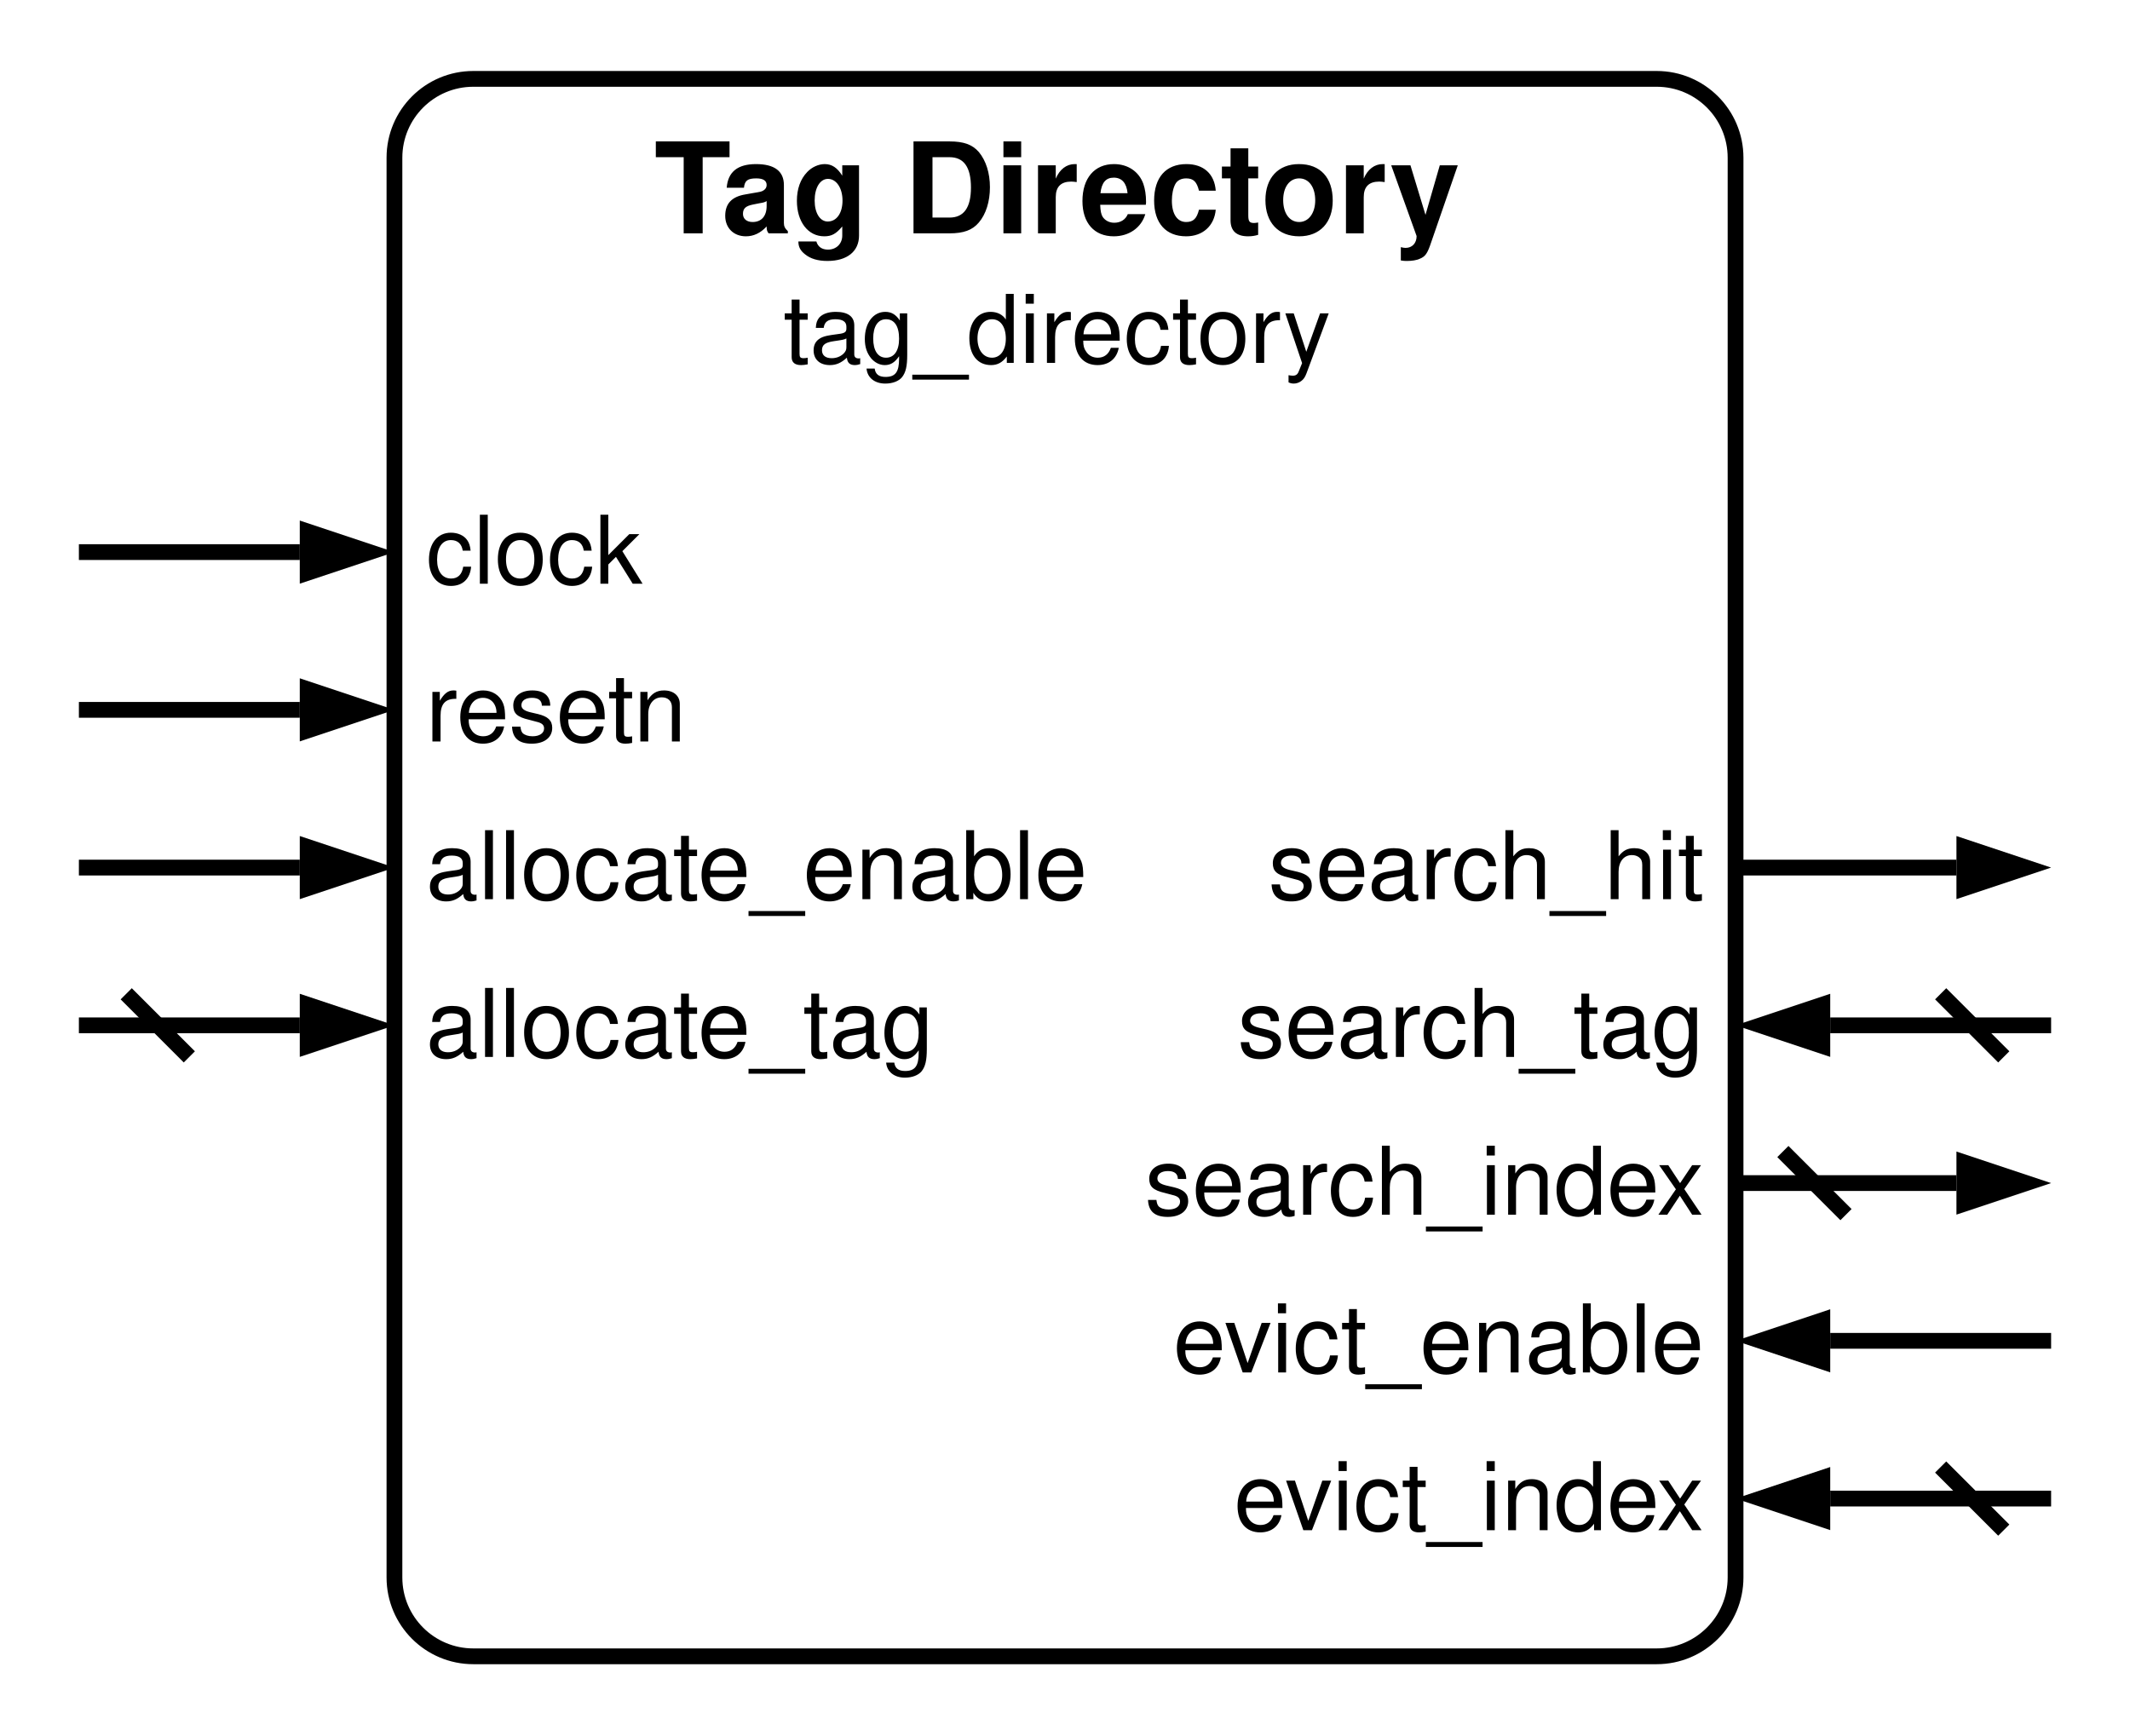
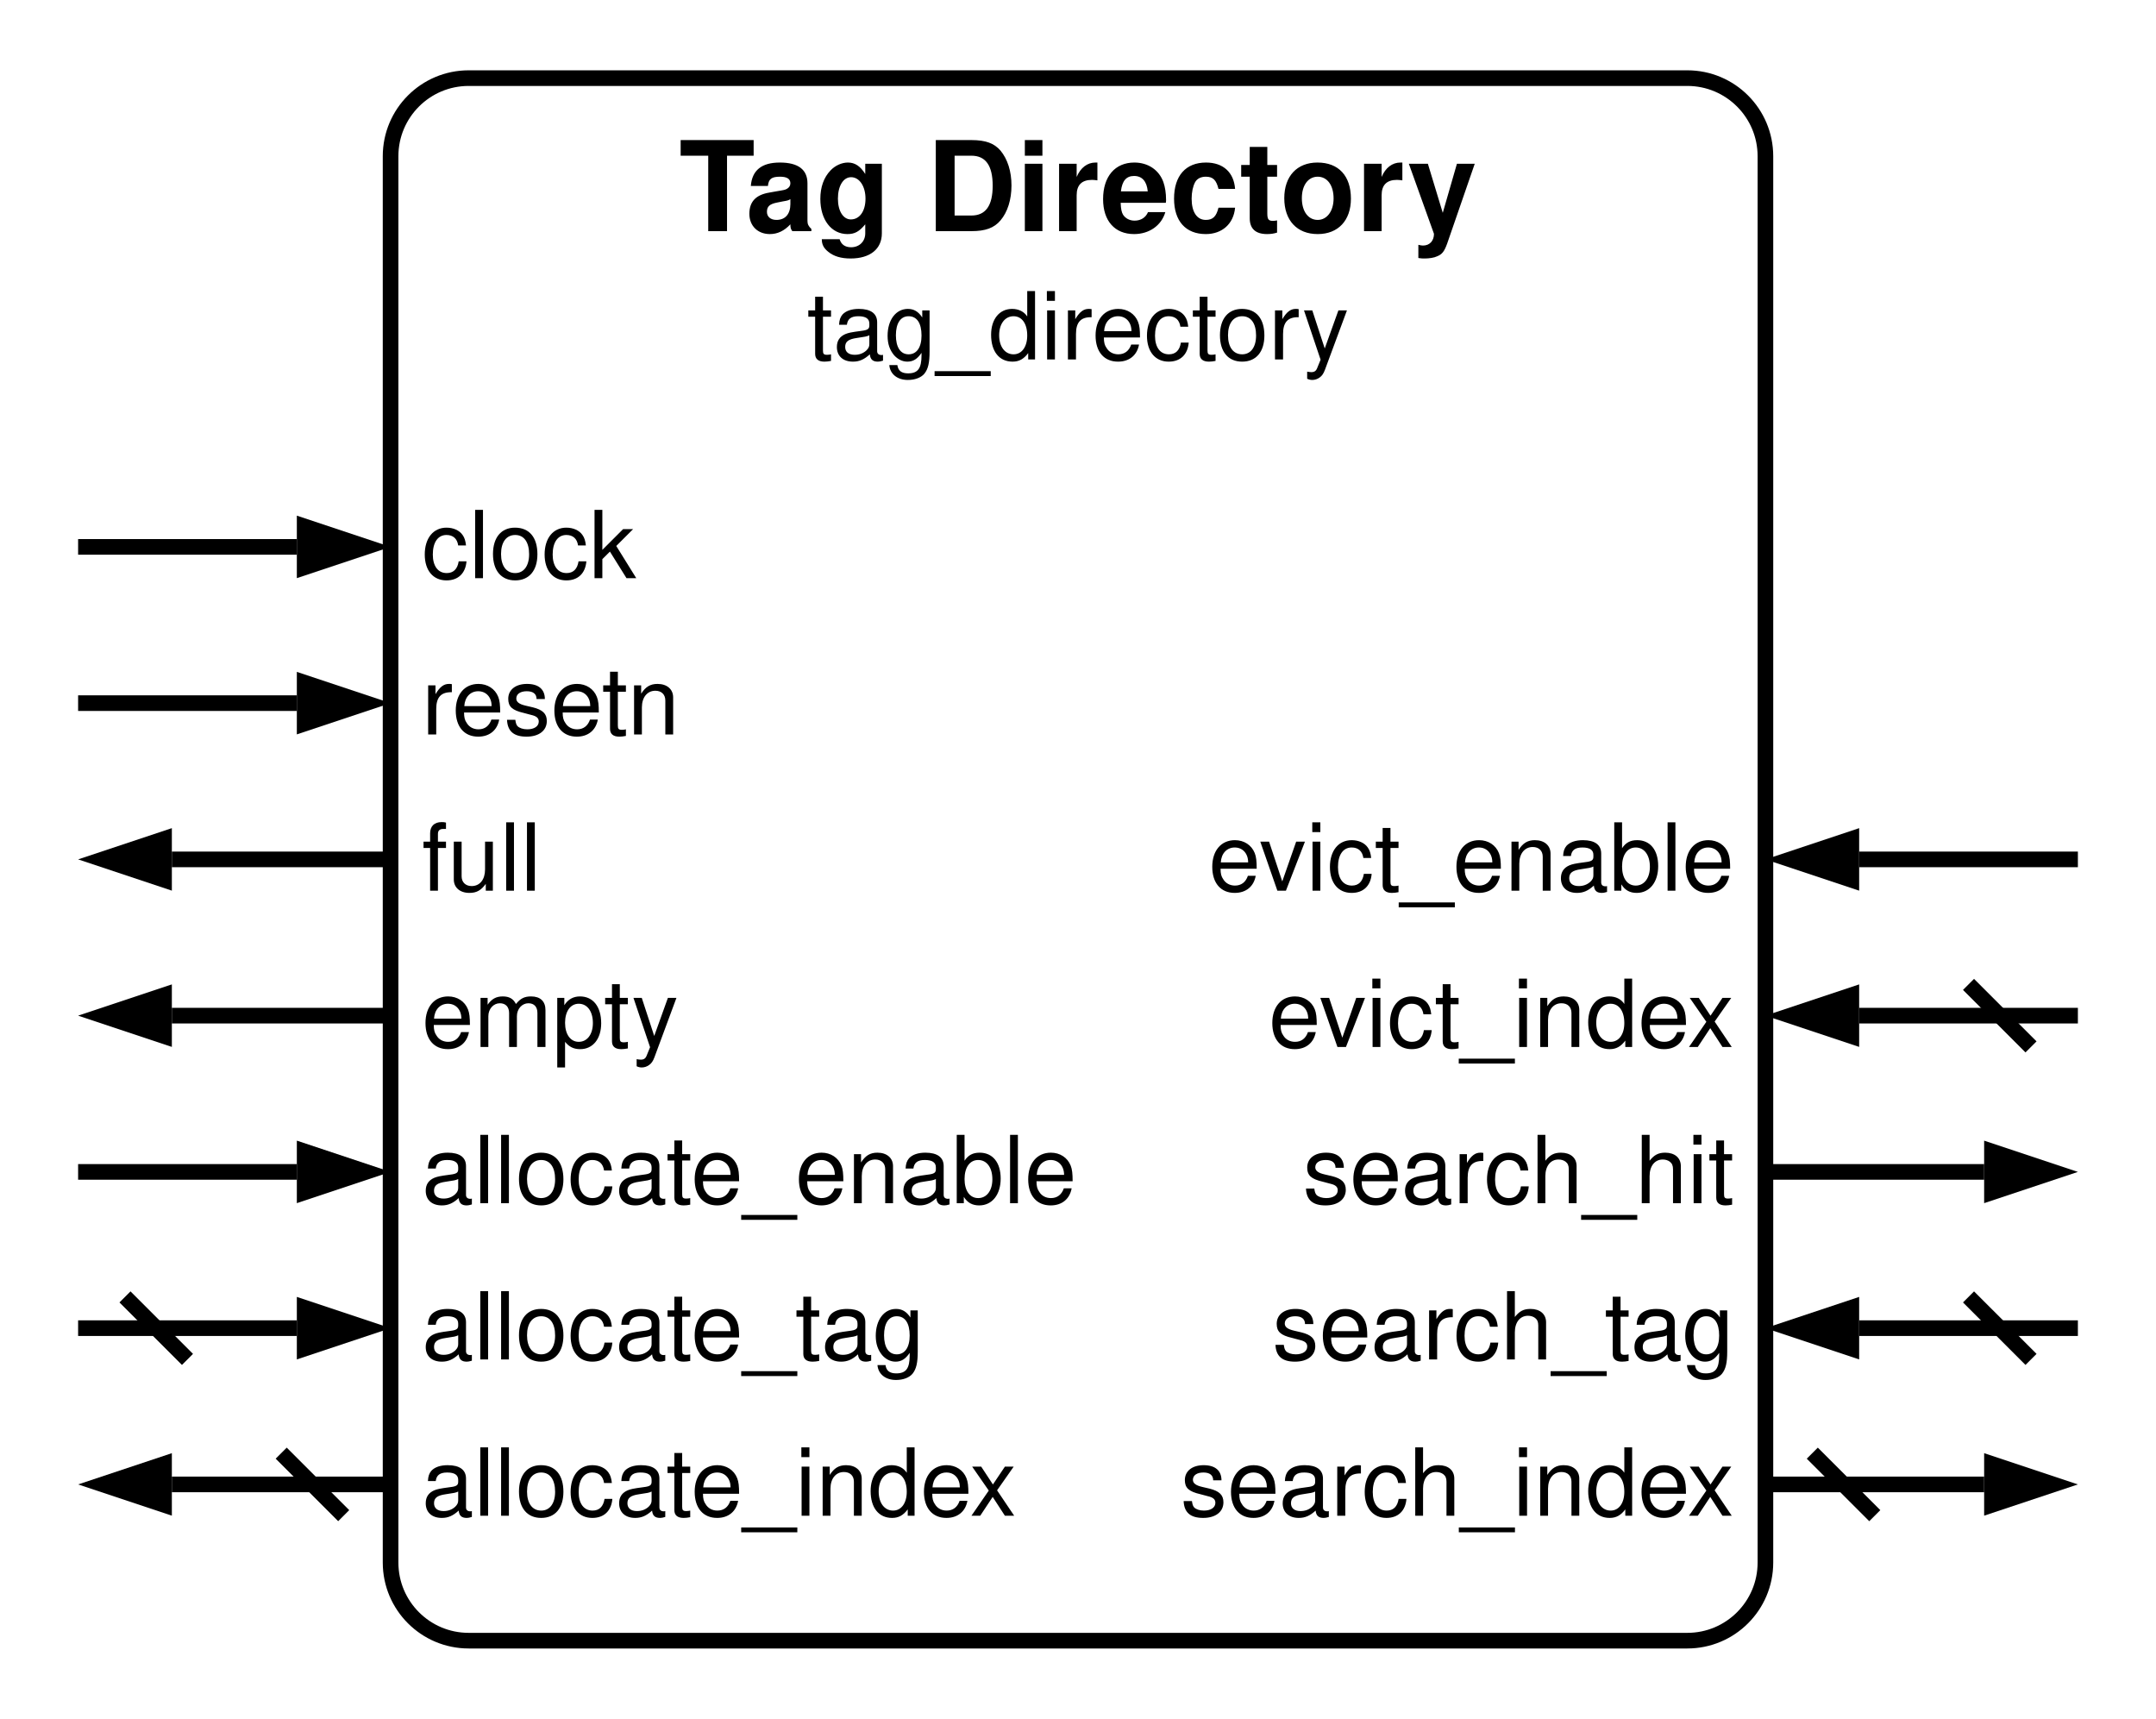
- <svg xmlns="http://www.w3.org/2000/svg" width="270" height="220" viewBox="0 0 135 110">
-   <rect x="25" y="5" width="85" height="100" fill="none" stroke="black" stroke-width="1" rx="5" />
-   <text x="67" y="12" text-anchor="middle" dominant-baseline="middle" font-family="Helvetica" font-size="8" font-weight="bold" fill="black">Tag Directory</text>
-   <text x="67" y="21" text-anchor="middle" dominant-baseline="middle" font-family="Helvetica" font-size="6" font-weight="regular" fill="black">tag_directory</text>
+ <svg xmlns="http://www.w3.org/2000/svg" width="276" height="220" viewBox="0 0 138 110">
+   <rect x="25" y="5" width="88" height="100" fill="none" stroke="black" stroke-width="1" rx="5" />
+   <text x="69" y="12" text-anchor="middle" dominant-baseline="middle" font-family="Helvetica" font-size="8" font-weight="bold" fill="black">Tag Directory</text>
+   <text x="69" y="21" text-anchor="middle" dominant-baseline="middle" font-family="Helvetica" font-size="6" font-weight="regular" fill="black">tag_directory</text>
  <text x="27" y="35" text-anchor="start" dominant-baseline="middle" font-family="Helvetica" font-size="6" font-weight="regular" fill="black">clock</text>
  <line x1="19" y1="35" x2="5" y2="35" stroke="black" stroke-width="1" />
  <path d="M 25 35 l -6 +2.0 v -4 z" fill="black" />
  <text x="27" y="45" text-anchor="start" dominant-baseline="middle" font-family="Helvetica" font-size="6" font-weight="regular" fill="black">resetn</text>
  <line x1="19" y1="45" x2="5" y2="45" stroke="black" stroke-width="1" />
  <path d="M 25 45 l -6 +2.0 v -4 z" fill="black" />
-   <text x="27" y="55" text-anchor="start" dominant-baseline="middle" font-family="Helvetica" font-size="6" font-weight="regular" fill="black">allocate_enable</text>
-   <line x1="19" y1="55" x2="5" y2="55" stroke="black" stroke-width="1" />
-   <path d="M 25 55 l -6 +2.0 v -4 z" fill="black" />
-   <text x="108" y="55" text-anchor="end" dominant-baseline="middle" font-family="Helvetica" font-size="6" font-weight="regular" fill="black">search_hit</text>
-   <line x1="110" y1="55" x2="124" y2="55" stroke="black" stroke-width="1" />
-   <path d="M 130 55 l -6 +2.0 v -4 z" fill="black" />
-   <text x="27" y="65" text-anchor="start" dominant-baseline="middle" font-family="Helvetica" font-size="6" font-weight="regular" fill="black">allocate_tag</text>
-   <line x1="19" y1="65" x2="5" y2="65" stroke="black" stroke-width="1" />
-   <path d="M 25 65 l -6 +2.0 v -4 z" fill="black" />
-   <line x1="8" y1="63" x2="12" y2="67" stroke="black" stroke-width="1" />
-   <text x="108" y="65" text-anchor="end" dominant-baseline="middle" font-family="Helvetica" font-size="6" font-weight="regular" fill="black">search_tag</text>
-   <line x1="116" y1="65" x2="130" y2="65" stroke="black" stroke-width="1" />
-   <path d="M 110 65 l +6 +2.0 v -4 z" fill="black" />
-   <line x1="123" y1="63" x2="127" y2="67" stroke="black" stroke-width="1" />
-   <text x="108" y="75" text-anchor="end" dominant-baseline="middle" font-family="Helvetica" font-size="6" font-weight="regular" fill="black">search_index</text>
-   <line x1="110" y1="75" x2="124" y2="75" stroke="black" stroke-width="1" />
-   <path d="M 130 75 l -6 +2.0 v -4 z" fill="black" />
-   <line x1="113" y1="73" x2="117" y2="77" stroke="black" stroke-width="1" />
-   <text x="108" y="85" text-anchor="end" dominant-baseline="middle" font-family="Helvetica" font-size="6" font-weight="regular" fill="black">evict_enable</text>
-   <line x1="116" y1="85" x2="130" y2="85" stroke="black" stroke-width="1" />
-   <path d="M 110 85 l +6 +2.0 v -4 z" fill="black" />
-   <text x="108" y="95" text-anchor="end" dominant-baseline="middle" font-family="Helvetica" font-size="6" font-weight="regular" fill="black">evict_index</text>
-   <line x1="116" y1="95" x2="130" y2="95" stroke="black" stroke-width="1" />
-   <path d="M 110 95 l +6 +2.0 v -4 z" fill="black" />
-   <line x1="123" y1="93" x2="127" y2="97" stroke="black" stroke-width="1" />
+   <text x="27" y="55" text-anchor="start" dominant-baseline="middle" font-family="Helvetica" font-size="6" font-weight="regular" fill="black">full</text>
+   <line x1="25" y1="55" x2="11" y2="55" stroke="black" stroke-width="1" />
+   <path d="M 5 55 l +6 +2.0 v -4 z" fill="black" />
+   <text x="111" y="55" text-anchor="end" dominant-baseline="middle" font-family="Helvetica" font-size="6" font-weight="regular" fill="black">evict_enable</text>
+   <line x1="119" y1="55" x2="133" y2="55" stroke="black" stroke-width="1" />
+   <path d="M 113 55 l +6 +2.0 v -4 z" fill="black" />
+   <text x="27" y="65" text-anchor="start" dominant-baseline="middle" font-family="Helvetica" font-size="6" font-weight="regular" fill="black">empty</text>
+   <line x1="25" y1="65" x2="11" y2="65" stroke="black" stroke-width="1" />
+   <path d="M 5 65 l +6 +2.0 v -4 z" fill="black" />
+   <text x="111" y="65" text-anchor="end" dominant-baseline="middle" font-family="Helvetica" font-size="6" font-weight="regular" fill="black">evict_index</text>
+   <line x1="119" y1="65" x2="133" y2="65" stroke="black" stroke-width="1" />
+   <path d="M 113 65 l +6 +2.0 v -4 z" fill="black" />
+   <line x1="126" y1="63" x2="130" y2="67" stroke="black" stroke-width="1" />
+   <text x="27" y="75" text-anchor="start" dominant-baseline="middle" font-family="Helvetica" font-size="6" font-weight="regular" fill="black">allocate_enable</text>
+   <line x1="19" y1="75" x2="5" y2="75" stroke="black" stroke-width="1" />
+   <path d="M 25 75 l -6 +2.0 v -4 z" fill="black" />
+   <text x="111" y="75" text-anchor="end" dominant-baseline="middle" font-family="Helvetica" font-size="6" font-weight="regular" fill="black">search_hit</text>
+   <line x1="113" y1="75" x2="127" y2="75" stroke="black" stroke-width="1" />
+   <path d="M 133 75 l -6 +2.0 v -4 z" fill="black" />
+   <text x="27" y="85" text-anchor="start" dominant-baseline="middle" font-family="Helvetica" font-size="6" font-weight="regular" fill="black">allocate_tag</text>
+   <line x1="19" y1="85" x2="5" y2="85" stroke="black" stroke-width="1" />
+   <path d="M 25 85 l -6 +2.0 v -4 z" fill="black" />
+   <line x1="8" y1="83" x2="12" y2="87" stroke="black" stroke-width="1" />
+   <text x="111" y="85" text-anchor="end" dominant-baseline="middle" font-family="Helvetica" font-size="6" font-weight="regular" fill="black">search_tag</text>
+   <line x1="119" y1="85" x2="133" y2="85" stroke="black" stroke-width="1" />
+   <path d="M 113 85 l +6 +2.0 v -4 z" fill="black" />
+   <line x1="126" y1="83" x2="130" y2="87" stroke="black" stroke-width="1" />
+   <text x="27" y="95" text-anchor="start" dominant-baseline="middle" font-family="Helvetica" font-size="6" font-weight="regular" fill="black">allocate_index</text>
+   <line x1="25" y1="95" x2="11" y2="95" stroke="black" stroke-width="1" />
+   <path d="M 5 95 l +6 +2.0 v -4 z" fill="black" />
+   <line x1="18" y1="93" x2="22" y2="97" stroke="black" stroke-width="1" />
+   <text x="111" y="95" text-anchor="end" dominant-baseline="middle" font-family="Helvetica" font-size="6" font-weight="regular" fill="black">search_index</text>
+   <line x1="113" y1="95" x2="127" y2="95" stroke="black" stroke-width="1" />
+   <path d="M 133 95 l -6 +2.0 v -4 z" fill="black" />
+   <line x1="116" y1="93" x2="120" y2="97" stroke="black" stroke-width="1" />
  <style>
      @media (prefers-color-scheme: dark) {
        :root {
          filter: invert(100%) hue-rotate(180deg);
        }
      }
    </style>
</svg>
